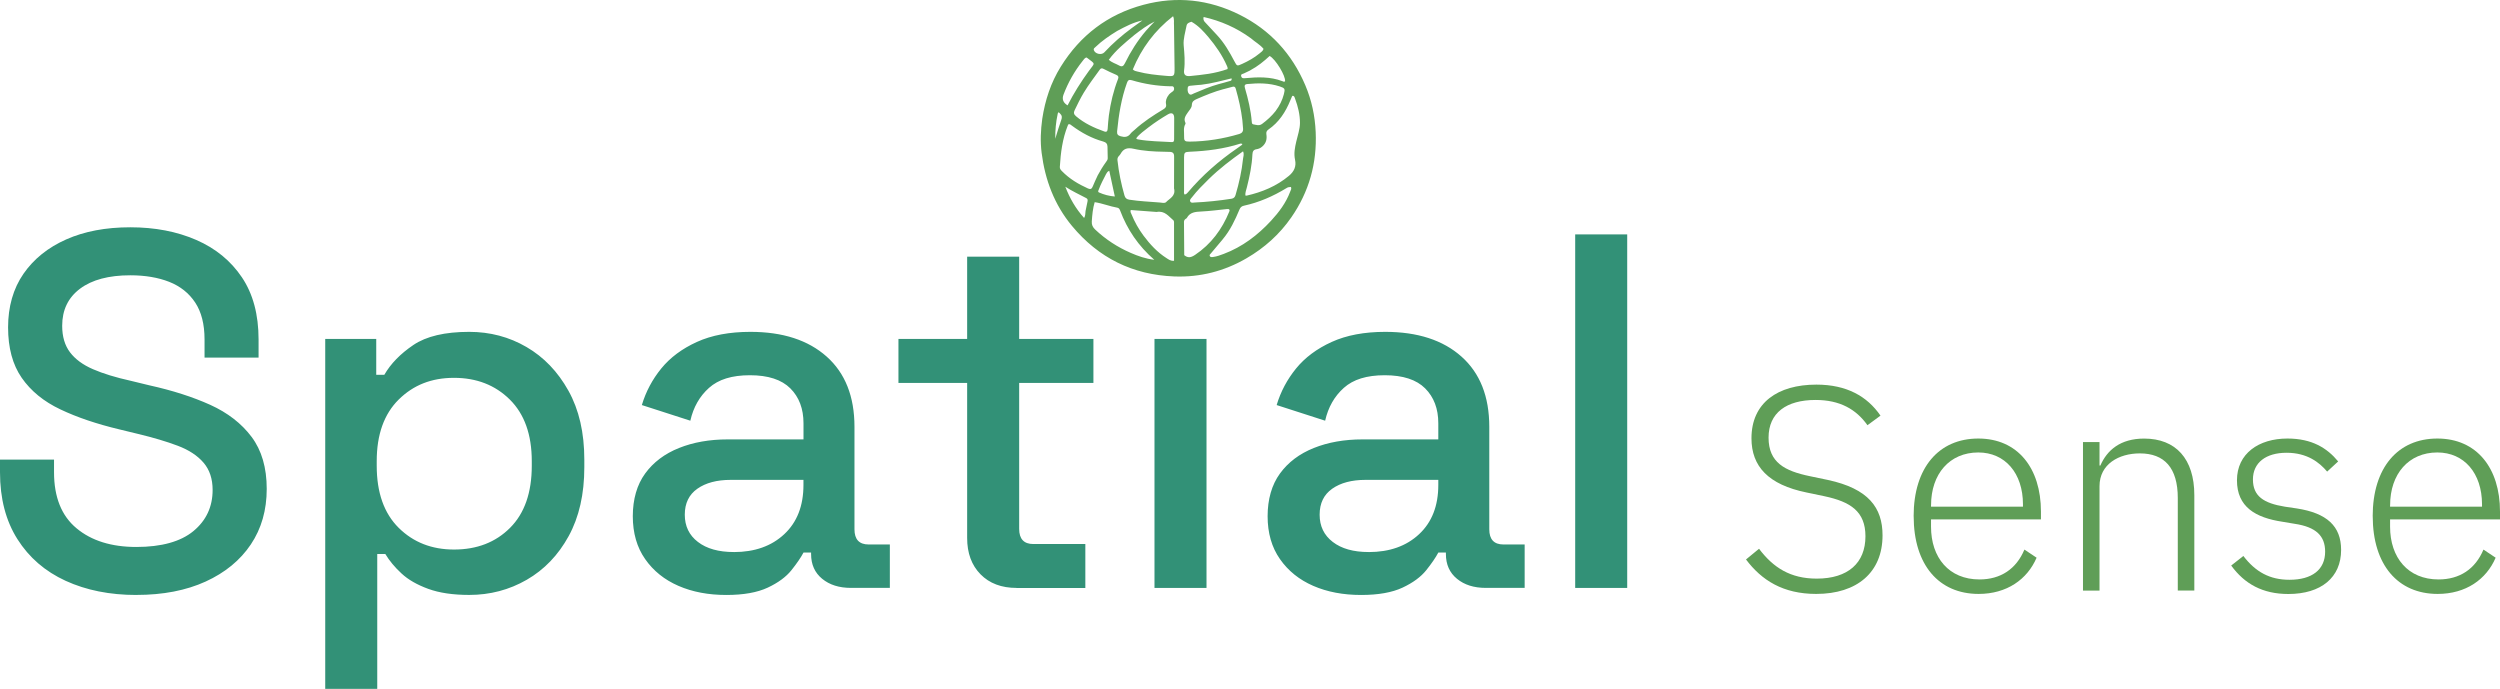
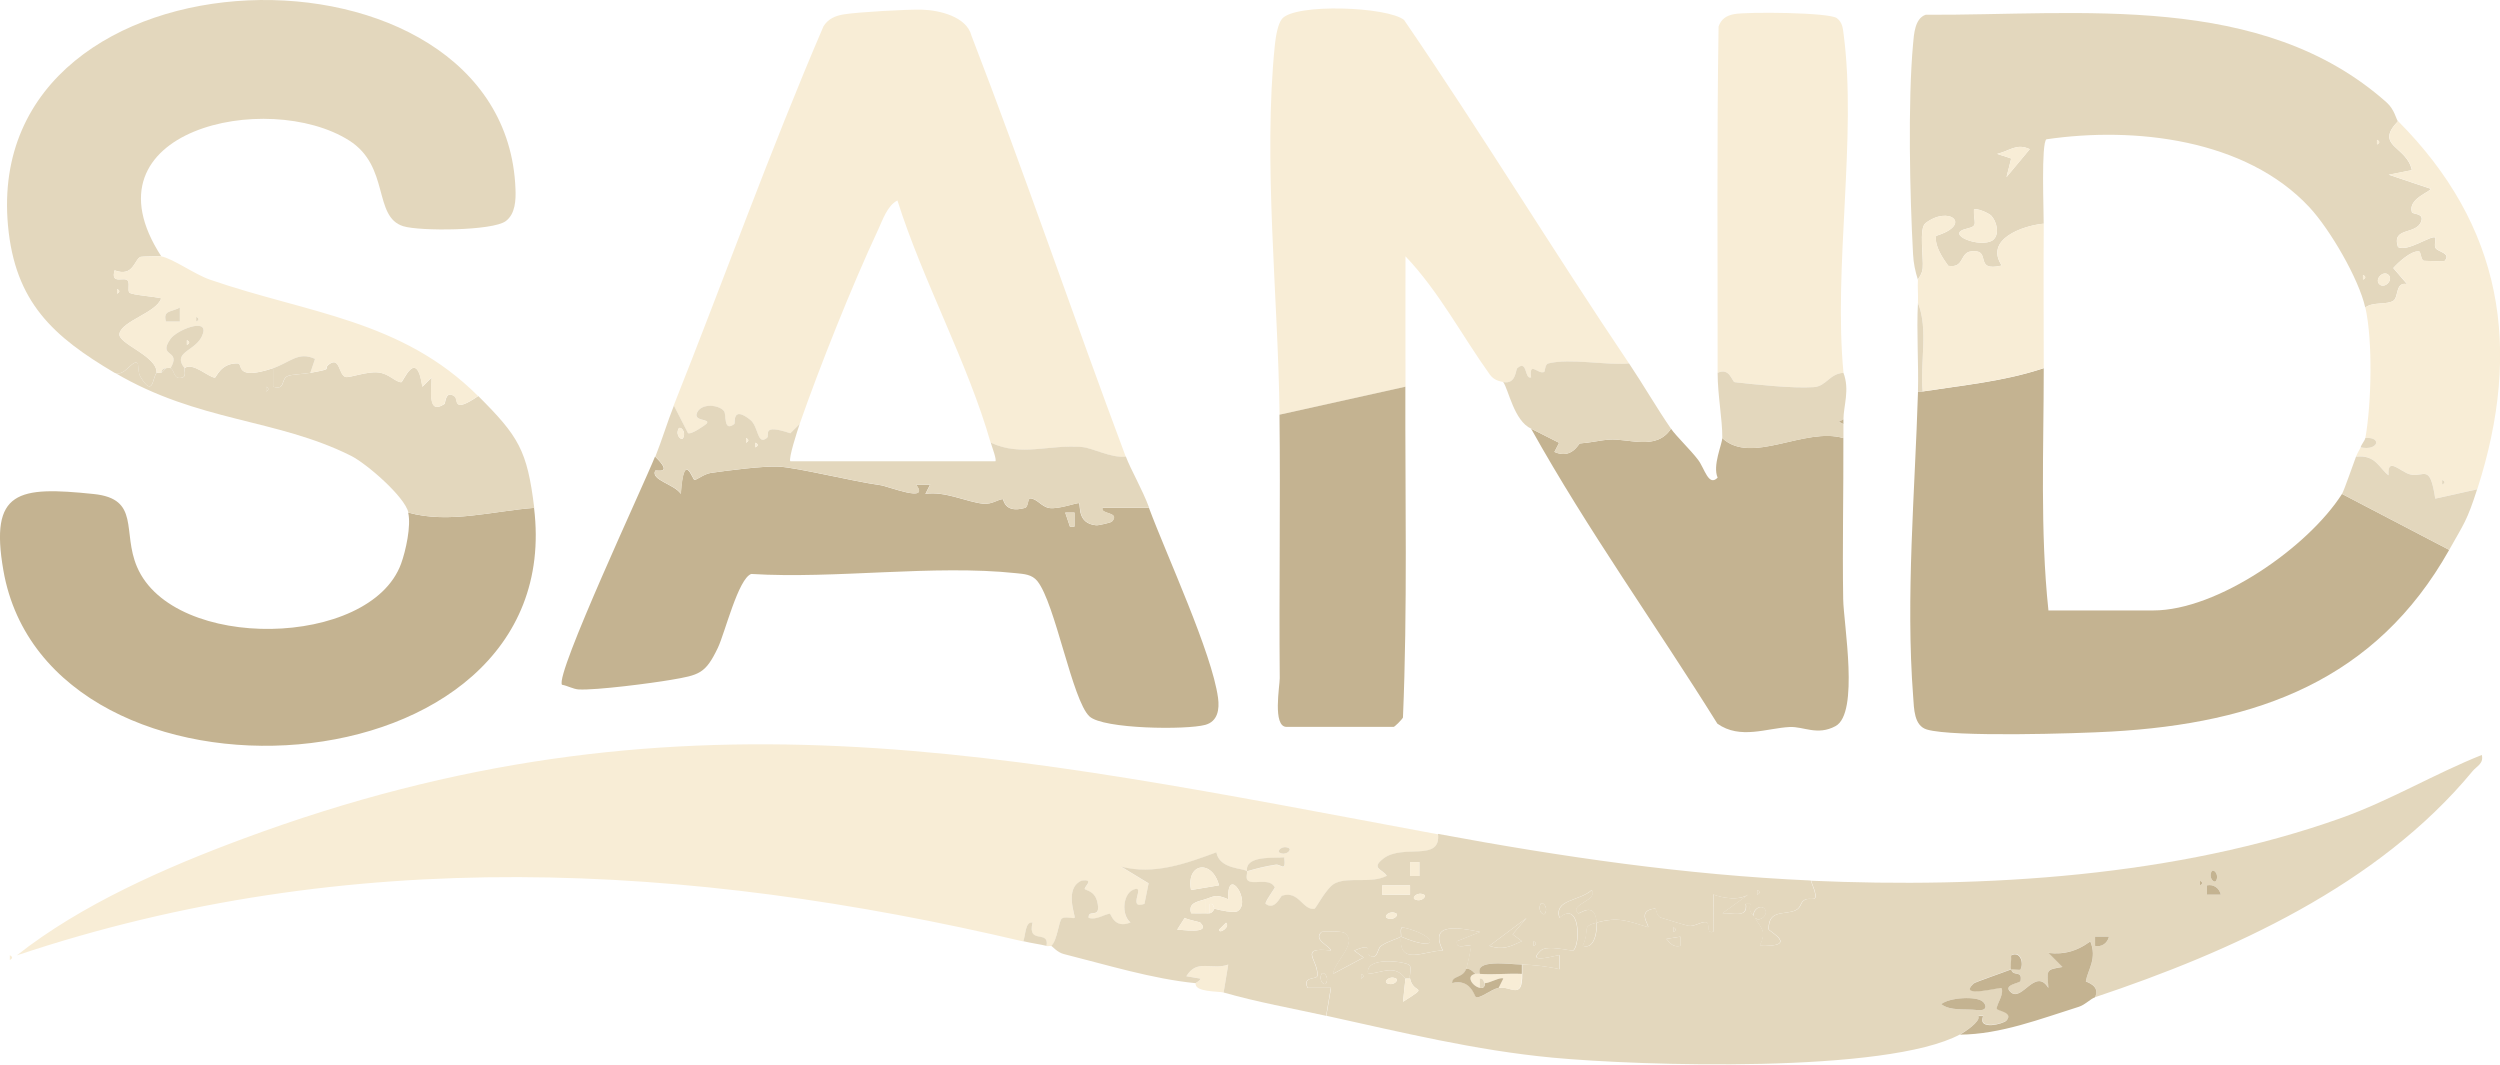
- <svg xmlns="http://www.w3.org/2000/svg" viewBox="0 0 671.38 185.01">
-   <path d="M36.62 159.78c-7.14 0-13.47-1.27-18.99-3.8s-9.83-6.26-12.95-11.19S0 133.87 0 126.82v-3.39h14.51v3.39c0 6.69 2.01 11.71 6.04 15.05 4.02 3.35 9.38 5.02 16.07 5.02s11.89-1.42 15.33-4.27 5.15-6.53 5.15-11.05c0-2.98-.81-5.42-2.44-7.32s-3.93-3.41-6.92-4.54c-2.98-1.13-6.56-2.19-10.71-3.19l-5.02-1.22c-6.06-1.45-11.33-3.23-15.8-5.36-4.48-2.12-7.93-4.95-10.38-8.48S2.17 93.41 2.17 87.9s1.38-10.4 4.14-14.38 6.58-7.05 11.46-9.22 10.62-3.26 17.22-3.26 12.5 1.13 17.7 3.39 9.29 5.61 12.27 10.04 4.48 9.99 4.48 16.68v4.88H54.93v-4.88c0-4.07-.84-7.37-2.51-9.9s-4-4.38-6.98-5.56c-2.98-1.17-6.47-1.76-10.44-1.76-5.79 0-10.29 1.2-13.49 3.59-3.21 2.4-4.81 5.72-4.81 9.97 0 2.9.7 5.27 2.1 7.12s3.46 3.37 6.17 4.54c2.71 1.18 6.1 2.22 10.17 3.12l5.02 1.22c6.15 1.36 11.57 3.1 16.28 5.22 4.7 2.13 8.41 5 11.12 8.61 2.71 3.62 4.07 8.27 4.07 13.97s-1.42 10.67-4.27 14.92-6.9 7.57-12.14 9.97c-5.24 2.39-11.44 3.59-18.58 3.59zm50.72 25.23V91.02h13.7v9.63h2.17c1.72-2.98 4.32-5.65 7.8-8s8.48-3.53 14.99-3.53c5.6 0 10.74 1.36 15.39 4.07 4.66 2.71 8.41 6.62 11.26 11.73s4.27 11.28 4.27 18.51v2.03c0 7.24-1.4 13.41-4.2 18.51-2.8 5.11-6.56 9.02-11.26 11.73s-9.86 4.07-15.46 4.07c-4.34 0-8-.54-10.99-1.63s-5.38-2.46-7.19-4.14c-1.81-1.67-3.25-3.41-4.34-5.22h-2.17v36.21H87.34zm34.59-37.43c6.15 0 11.17-1.94 15.05-5.83 3.89-3.89 5.83-9.45 5.83-16.68v-1.22c0-7.14-1.97-12.66-5.9-16.55s-8.93-5.83-14.99-5.83-10.92 1.95-14.85 5.83c-3.93 3.89-5.9 9.4-5.9 16.55v1.22c0 7.23 1.97 12.79 5.9 16.68s8.88 5.83 14.85 5.83zm73.1 12.2c-4.79 0-9.07-.81-12.82-2.44s-6.74-4.02-8.95-7.19c-2.22-3.16-3.32-7.01-3.32-11.53s1.11-8.43 3.32-11.46 5.24-5.31 9.09-6.85c3.84-1.54 8.21-2.31 13.09-2.31h20.34v-4.34c0-3.89-1.18-7.01-3.53-9.36s-5.97-3.53-10.85-3.53-8.46 1.13-10.99 3.39-4.2 5.2-5.02 8.82l-13.02-4.2c1.08-3.62 2.83-6.89 5.22-9.83 2.4-2.94 5.58-5.31 9.56-7.12s8.77-2.71 14.38-2.71c8.68 0 15.51 2.22 20.48 6.65s7.46 10.71 7.46 18.85v27.53c0 2.71 1.27 4.07 3.8 4.07h5.7v11.66h-10.44c-3.17 0-5.74-.81-7.73-2.44s-2.98-3.84-2.98-6.65v-.41h-2.03c-.72 1.36-1.81 2.94-3.25 4.75-1.45 1.81-3.57 3.37-6.37 4.68s-6.51 1.97-11.12 1.97zm2.03-11.52c5.61 0 10.13-1.6 13.56-4.81 3.44-3.21 5.15-7.62 5.15-13.22v-1.36h-19.53c-3.71 0-6.69.79-8.95 2.37s-3.39 3.91-3.39 6.98 1.17 5.52 3.53 7.32c2.35 1.81 5.56 2.71 9.63 2.71zm75.96 9.63c-4.07 0-7.3-1.22-9.7-3.66s-3.59-5.7-3.59-9.76v-41.64h-18.45v-11.8h18.45V68.92h13.97v22.11h19.94v11.8H273.7v39.2c0 2.71 1.27 4.07 3.8 4.07h13.97v11.8h-18.45zm37.02 0V91.03h13.97v66.86h-13.97zm55.47 1.89c-4.79 0-9.07-.81-12.82-2.44s-6.74-4.02-8.95-7.19c-2.22-3.16-3.32-7.01-3.32-11.53s1.11-8.43 3.32-11.46 5.24-5.31 9.09-6.85c3.84-1.54 8.21-2.31 13.09-2.31h20.34v-4.34c0-3.89-1.18-7.01-3.53-9.36s-5.97-3.53-10.85-3.53-8.46 1.13-10.99 3.39-4.2 5.2-5.02 8.82l-13.02-4.2c1.08-3.62 2.83-6.89 5.22-9.83 2.4-2.94 5.58-5.31 9.56-7.12s8.77-2.71 14.38-2.71c8.68 0 15.51 2.22 20.48 6.65s7.46 10.71 7.46 18.85v27.53c0 2.71 1.27 4.07 3.8 4.07h5.7v11.66h-10.44c-3.17 0-5.74-.81-7.73-2.44s-2.98-3.84-2.98-6.65v-.41h-2.03c-.72 1.36-1.81 2.94-3.25 4.75-1.45 1.81-3.57 3.37-6.37 4.68s-6.51 1.97-11.12 1.97zm2.04-11.52c5.61 0 10.13-1.6 13.56-4.81 3.44-3.21 5.15-7.62 5.15-13.22v-1.36h-19.53c-3.71 0-6.69.79-8.95 2.37s-3.39 3.91-3.39 6.98 1.17 5.52 3.53 7.32c2.35 1.81 5.56 2.71 9.63 2.71zm55.47 9.63V62.95h13.97v94.94h-13.97z" fill="#329177" />
-   <g fill="#5f9e57">
-     <path d="M468.89,150.25l3.5-2.88c3.82,5.06,8.41,8.02,15.5,8.02,8.41,0,13.08-4.21,13.08-11.37,0-6.7-4.05-9.27-10.98-10.75l-4.83-1.01c-10.28-2.1-14.8-7.01-14.8-14.56,0-9.5,7.01-14.41,17.44-14.41,8.1,0,13.63,3.12,17.21,8.33l-3.5,2.57c-3.04-4.28-7.4-6.78-13.94-6.78-7.79,0-12.62,3.43-12.62,10.12s4.36,8.96,11.14,10.36l4.83,1.01c10.82,2.34,14.64,7.4,14.64,14.87,0,9.89-6.78,15.73-17.83,15.73-8.88,0-14.64-3.66-18.85-9.27Z" />
-     <use href="#B" />
-     <path d="M559.39 158.58v-39.87h4.44v6.31h.23c1.79-4.13 5.37-7.24 11.76-7.24 8.49 0 13.47 5.45 13.47 15.19v25.62h-4.44v-24.84c0-8.1-3.58-11.99-10.2-11.99-5.61 0-10.82 2.88-10.82 8.8v28.04h-4.44zm39.8-6.7l3.27-2.57c3.27 4.28 7.09 6.39 12.38 6.39 6.07 0 9.58-2.73 9.58-7.55 0-4.21-2.41-6.62-8.18-7.48l-3.27-.55c-7.24-1.09-12.23-3.97-12.23-11.14s5.84-11.21 13.55-11.21c6.62 0 10.67 2.57 13.63 6.15l-2.96 2.73c-2.1-2.49-5.37-5.06-10.9-5.06s-9.03 2.65-9.03 7.16 2.88 6.39 8.57 7.32l3.19.47c8.1 1.25 11.92 4.75 11.92 11.14 0 7.4-5.37 11.84-14.17 11.84-6.93 0-11.76-2.73-15.34-7.63z" />
-     <use href="#B" x="123.28" />
-     <path d="M279.9 31.9c.77-5.04 2.31-9.71 4.97-13.99 5.24-8.43 12.59-14.05 22.2-16.62C316-1.1 324.65-.15 332.88 3.95c8.2 4.09 14.07 10.48 17.66 18.94 1.71 4.02 2.6 8.22 2.79 12.58.37 8.35-1.77 16.01-6.53 22.88-3.17 4.58-7.23 8.22-12.06 11.02-6 3.48-12.48 5.13-19.38 4.87-11.15-.42-20.34-4.97-27.48-13.57-4.73-5.7-7.23-12.35-8.15-19.63-.38-3.02-.26-6.04.17-9.13m59 7.51c-.41.36-.92.57-1.44.65-.83.12-1.08.6-1.12 1.37-.14 3-.75 5.93-1.48 8.83-.18.72-.47 1.44-.42 2.22.15.03.25.07.34.05 4.17-.95 8.03-2.54 11.36-5.32 1.41-1.17 2.03-2.56 1.65-4.3-.37-1.7-.05-3.29.33-4.92.38-1.65.98-3.31.99-4.97.01-2.22-.53-4.42-1.31-6.52-.12-.32-.16-.74-.63-.79-.06.04-.15.06-.17.11-.17.36-.32.73-.47 1.1-1.28 3.14-3.05 5.9-5.9 7.86-.46.32-.63.7-.54 1.28.19 1.25-.03 2.39-1.18 3.35m-23.62 11.14l.02-8.48c.02-.91-.34-1.28-1.19-1.29l-1.5-.04c-2.76-.04-5.52-.19-8.21-.8-1.61-.36-2.7-.06-3.48 1.38-.12.23-.32.42-.5.62-.28.32-.38.67-.33 1.1.34 3.21 1 6.35 1.88 9.45.2.7.58 1.01 1.31 1.13 2.7.42 5.42.53 8.13.75.59.05 1.37.28 1.74-.11.95-1 2.67-1.6 2.12-3.72m13.32-26.62c-2.48.66-4.85 1.64-7.2 2.66-.73.32-1.3.64-1.33 1.62-.02.76-.65 1.35-1.08 1.99-.54.8-1.19 1.63-.67 2.72.05.11.09.28.03.37-.62 1.02-.32 2.15-.36 3.22-.05 1.32.16 1.53 1.47 1.52 4.55-.04 9-.76 13.36-2.05.7-.21 1.06-.66 1.01-1.4l-.19-2.28c-.34-2.88-.98-5.69-1.78-8.48-.13-.47-.38-.66-.88-.51-.73.21-1.48.38-2.37.63m-33.87 23.25c.69-1.29 1.45-2.54 2.31-3.72.22-.3.44-.59.43-.98l-.06-3.09c-.01-.76-.38-1.18-1.14-1.39-3.08-.85-5.84-2.36-8.4-4.25-.26-.19-.49-.46-.91-.42-.07.12-.18.25-.23.4-1.42 3.56-1.9 7.3-2.12 11.09-.03.49.25.8.56 1.12 2 2.06 4.41 3.5 7.01 4.67.69.31 1.02.09 1.28-.57.36-.93.81-1.82 1.28-2.86m33.55 17.16l-3.08 3.66c-.18.22-.5.42-.33.76.19.37.57.28.9.24.99-.13 1.93-.48 2.86-.83 4.99-1.88 9.12-5.03 12.7-8.9 2.12-2.3 4-4.8 5.12-7.78.15-.4.47-.82.19-1.3-.7.06-.76.07-1.23.35-3.54 2.16-7.3 3.8-11.37 4.69-.6.13-.95.43-1.2 1.03-1.19 2.82-2.47 5.6-4.56 8.07m-14.4-38.93c.27-.24.52-.53.83-.71.42-.25.66-.55.56-1.05-.13-.63-.64-.47-1.04-.48a38.51 38.51 0 0 1-10.29-1.62c-.78-.23-1.06 0-1.31.69-1.52 4.22-2.22 8.6-2.65 13.04-.08.77.23 1.12.97 1.32 1.06.3 1.93.25 2.64-.71.29-.39.72-.68 1.09-1.02 2.34-2.15 4.99-3.87 7.7-5.5.56-.34.89-.66.74-1.42-.17-.87.11-1.71.78-2.54m-22.87-.52c-.91 1.51-1.68 3.1-2.44 4.68-.34.69-.23 1.14.34 1.63 2.24 1.92 4.85 3.12 7.59 4.1.71.26.88-.12.93-.72.09-1.19.16-2.38.32-3.57.45-3.37 1.24-6.65 2.47-9.82.2-.53.08-.85-.48-1.09a48.62 48.62 0 0 1-3.43-1.61c-.46-.24-.73-.17-1.01.22-1.43 2-2.94 3.95-4.29 6.18m28.93-19.05c-.59.17-1.2.38-1.33 1.05-.32 1.75-.92 3.55-.77 5.27.2 2.26.4 4.47.11 6.73-.15 1.2.41 1.65 1.61 1.53 1.65-.17 3.31-.33 4.94-.59 1.76-.28 3.49-.7 5.12-1.28.08-.4-.07-.63-.17-.87-1.24-2.83-2.98-5.34-4.95-7.69-1.3-1.54-2.66-3.06-4.57-4.15m-4.69.99c-.08-.76.15-1.56-.25-2.48-4.96 3.87-8.49 8.64-10.81 14.29.41.44.86.47 1.27.58 2.48.67 5.02.92 7.57 1.14 2.34.2 2.39.2 2.37-2.18l-.15-11.36m-21.3 47.47c-.51 1.69-.66 3.44-.78 5.19-.06.92.27 1.56.93 2.18 2.81 2.65 6.01 4.73 9.54 6.26 1.95.85 3.96 1.56 6.32 1.85-4.3-3.74-7.26-8.14-9.18-13.24-.14-.36-.33-.68-.73-.75-2.04-.35-3.95-1.16-6.1-1.49m24.06 14.25c.93.72 1.67.73 2.9-.09 4.3-2.89 7.24-6.86 9.18-11.62.08-.19.14-.38 0-.57-.17-.15-.37-.13-.57-.12-2.31.23-4.62.55-6.94.66-1.57.08-3.03.16-3.89 1.74-.06.11-.2.17-.31.24a.94.94 0 0 0-.45.84l.07 8.93m-7.43-11.63l-6.94-.52c-.17.5.06.78.18 1.08.84 2.08 1.93 4.02 3.26 5.81 1.74 2.33 3.69 4.45 6.17 6.03.57.36 1.12.81 2.02.71V59.74c0-.19-.04-.45-.16-.56-1.28-1.06-2.3-2.66-4.53-2.26m14.02-8.83c-1.58 1.56-3.17 3.13-4.52 4.9-.26.34-.68.65-.45 1.13.21.45.71.29 1.08.27 3.35-.15 6.68-.5 10-1.02.6-.1.92-.43 1.08-1 .94-3.19 1.67-6.42 2.01-9.73.06-.6.36-1.21 0-2-3.24 2.29-6.31 4.63-9.2 7.45m11.25-37.85c-3.8-2.78-8.03-4.63-12.63-5.68a1.35 1.35 0 0 0 .38 1.41l3.19 3.43c1.95 2.09 3.36 4.53 4.68 7.04.71 1.34.71 1.35 2.11.71 1.67-.76 3.26-1.65 4.68-2.83.4-.33.87-.62 1.05-1.19-.94-1.16-2.26-1.84-3.46-2.9m6.75 19.51c1.01-1.35 1.75-2.82 2.17-4.46.37-1.45.27-1.61-1.14-2.08-2.85-.93-5.76-.92-8.69-.63-.73.07-.81.44-.62 1.11.86 2.94 1.57 5.91 1.82 8.97.03.31.05.68.39.74.79.12 1.56.5 2.38-.11 1.34-1 2.58-2.1 3.7-3.53m-9.5 8.81c-4.43 1.42-9 2-13.63 2.19-1.33.05-1.52.22-1.52 1.51v8.98c0 .35-.12.74.2 1.03.52-.24.52-.24.84-.62 3.85-4.54 8.28-8.43 13.19-11.8.41-.28.83-.56 1.22-.87.33-.26.28-.44-.29-.41m-24.66-4.41c-1.16.95-2.45 1.77-3.35 2.98.18.28.39.27.58.31 2.95.53 5.94.52 8.92.71.66.04.67-.37.68-.83l.02-5.67c-.01-1.2-.65-1.55-1.68-.95-1.74 1.03-3.44 2.13-5.16 3.45m27.27-15.26c-.57.27-1.15.53-1.71.82-.32.16-.87.14-.73.74.15.61.6.58 1.1.53 3.36-.31 6.71-.43 9.94.8.23.09.48.27.74.05.23-1.39-2.54-5.98-4.14-6.81-1.54 1.43-3.18 2.78-5.21 3.86m-43.26.07c1.58-2.19 1.81-1.61-.61-3.47-.05-.04-.13-.03-.2-.05-.44.2-.68.61-.97.97-2.17 2.73-3.86 5.73-5.1 8.99-.45 1.2-.13 2.17 1.09 2.9 1.64-3.24 3.57-6.3 5.79-9.35m12.07-9.49c-2.43 2.02-4.9 4.01-6.79 6.6.87.79 1.87 1.02 2.73 1.51.8.46 1.2.22 1.6-.59 1.54-3.14 3.4-6.09 5.68-8.75.73-.85 1.53-1.64 2.3-2.46-1.97.99-3.71 2.27-5.52 3.68m-4.54-1.14c-2.07 1.27-4.08 2.63-5.84 4.33-.22.21-.58.39-.43.82.36 1.04 2.06 1.41 2.81.61 2.25-2.42 4.73-4.58 7.39-6.54l2.83-2.03c-2.41.49-4.52 1.61-6.76 2.81m-8.48 48.3l.5-2.43c.07-.36.13-.74-.29-.96-1.89-1-3.84-1.89-5.66-3.08 1.19 3.09 2.79 5.89 5.05 8.4.38-.63.3-1.21.39-1.92m5.46-9.78c-.67 1.3-1.36 2.58-1.87 3.96-.11.29-.4.69.01.88a12.7 12.7 0 0 0 4.26 1.09l-1.49-6.9c-.54.18-.64.56-.92.97m25.63-24.08c-.89.08-1.79.13-2.67.24-.37.04-.89 0-.96.52-.08.58-.1 1.22.35 1.69.43.45.88.05 1.28-.12 2.2-.93 4.39-1.88 6.7-2.51.93-.25 1.86-.48 2.78-.77.28-.09.79-.06.65-.76-2.66.61-5.26 1.38-8.13 1.71m-38 7.67c-.46-.56-.51-.04-.58.24-.47 2.15-.66 4.33-.64 6.6.55-1.75 1.02-3.43 1.62-5.08.25-.69.22-1.2-.4-1.77z" />
+ <svg xmlns="http://www.w3.org/2000/svg" id="Layer_2" data-name="Layer 2" viewBox="0 0 394.63 168.02">
+   <defs>
+     <style>.cls-1{fill:#c4b391}.cls-2{fill:#e3d7bd}.cls-3{fill:#f8edd6}</style>
+   </defs>
+   <g id="Layer_1-2" data-name="Layer 1">
+     <path d="M226.99 131.66c.49 4.52-5.51 1.51-8.61 3.89-2.07 1.59-.13 1.64.52 2.73-2.47 1.27-5.83.14-8.07 1.13-1.5.66-3.07 4.06-3.38 4.09-1.85.18-2.42-2.94-5.09-2.08-.24.08-1.16 2.42-2.57 1.28-.21-.17 1.17-2.07 1.45-2.57-.8-1.67-3.62-.3-4.33-1.19-.3-.38.05-1.26-.07-1.38 1.52-.45 2.93-.8 4.51-1.04.9-.14 1.65 1.31 1.37-1.16-1.48.18-6.22-.38-5.88 2.2-.52-.54-4.33-.28-4.83-2.99-4.87 1.81-9.9 3.61-15.03 2.26l4.33 2.63-.66 3.25c-2.9 1.03.42-3.25-1.82-2.21-1.55.72-1.86 3.89-.38 5.15-2.58 1.05-3.06-1.39-3.26-1.38-.82.04-2.14 1.07-3.35.64-.08-1.41 1.63.03 1.49-1.78-.19-2.52-1.94-2.5-2.09-2.76-.18-.32 1.64-1.64-.51-1.33-2.84 1.23-.87 5.66-1.11 5.88-.17.15-1.55-.29-2.03.13s-.7 3.44-1.65 4.29c-.23-.06-.5.06-.74 0 .47-2.63-3.07-.12-2.21-3.67-1.15-.21-1.07 1.82-1.46 2.94-53.02-12.48-106.55-15.33-158.88 2.2 10.15-8.02 23.48-13.87 35.66-18.39 68.23-25.36 120.4-13.42 188.68-.72Zm-23.54 2.22c-1.03-.53-1.96.47-1.46.72 1.03.53 1.96-.47 1.46-.72Z" class="cls-3" />
+     <path d="M285.84 139.02c27.36 1.21 57.78-.61 83.84-9.94 7.62-2.73 14.59-6.92 22.08-9.91.32 1.38-.78 1.74-1.47 2.57-14.92 18.06-38.16 28.5-59.58 35.67.92-1.93-1.48-2.4-1.45-2.54.35-1.9 1.81-3.56.71-6.29-2.03 1.52-4.06 2.12-6.6 1.83l2.2 2.21c-2.73.45-2.41.45-2.22 3.31-2.02-3.28-4.14 2.14-5.87.73-1.53-1.25 1.42-1.45 1.48-1.84.29-1.81-1.19-.55-1.48-1.84.32-.13 1.35.17 1.47 0 .55-.75.11-3.02-1.47-2.2.08.7-.15 1.58 0 2.2-1.07.43-5.65 2-5.89 2.21-2.66 2.43 4.23.55 4.41.73.34 1.15-.8 2.44-.77 3.26.01.34 2.74.55 1.51 1.88-.48.52-4.6 1.62-3.68-.72h-.71c.33.86-2.18 2.52-2.95 2.94-11.52 6.2-50.47 4.98-64.35 3.67-12.18-1.15-23.84-4.01-35.68-6.61l.74-4.41h-3.68c-.88-1.88 1.47-1.25 1.53-1.91.23-2.47-3.14-4.58 2.14-3.98-.14-.76-2.87-1.65-1.47-2.93.13-.12 3.13-.14 3.56.12 2.4 1.47-1.7 4.76-1.72 6.48l4.79-2.56-1.46-1.09c3.16-1.39 1.81.36 2.24.67 1.48 1.04 1.34-.96 1.97-1.41.99-.71 2.78-1.18 3.15-1.48.12-.09-.26-1.58.33-1.45 5.46 1.23 6.06 4.16-.33 1.45-.36 4.74 3.67 2.22 6.62 2.2-2.33-4.55 2.64-3.59 5.88-2.93l-3.67 1.47c-.23 1.44 1.77.4 2.21.73.15.11-.68 3.5-.74 3.67-.55 1.45-2.2.95-2.2 2.2 2.89-.74 3.52 2.04 3.72 2.17.64.39 2.37-1.18 3.63-1.42 1.86-.36 3.75 2.04 3.68-2.21v-1.47c1.68.04 4.22.32 5.88.74v-2.21c-.12-.14-5.46 1.62-2.94-.73 1.04-.97 4.9.14 5.11-.01 1.21-.85 1.09-8.09-2.16-5.15-.86-2.96 3.11-2.59 5.13-4.41.92 1.76-3.65 2.25-2.19 3.68.22.22 2.64-2.07 2.94 1.47-2.56.69-.94.92-2.21 3.67 1.96.68 2.3-2.56 2.21-3.67 3.45-.93 4.82-.28 8.09.73.3-.28-1.91-2.61 1.12-2.95.21-.02.23 1.19.89 1.43.54.19 3.98 1.23 4.37 1.3.95.17 1.96-.66 2.74-.58.85.09-.07 1.87 1.17 1.53l.02-5.89c1.62.59 3.94.97 5.51.03l-4.05 2.92c1.77-.05 4.02.8 3.68-1.46h.72c-.38 1.27.39 1.58.74 2.2-.78-.78.65-2.29 1.47-1.47s-.69 2.25-1.47 1.47c1.01 1.78 1.85 2.02.74 4.41 6.37.18 1.42-2.3 1.41-2.61-.07-3.23 2.6-2.18 4.3-3.03.76-.38.74-1.13 1.17-1.47 1.23-.98 2.9 1.14 1.2-3.17Zm63.98 0c.53-1.03-.47-1.96-.72-1.46-.53 1.03.47 1.96.72 1.46Zm-2.56 0v.74c.48-.25.48-.49 0-.74Zm3.3 2.2c-.25-1.06-1.19-1.69-2.2-1.46v1.46h2.2Zm-86.42 5.16v.74c.48-.25.48-.49 0-.74Zm1.1 1.47-2.2.36c.67.78 1.12 1.34 2.2 1.1v-1.46Zm67.67 0h-2.2v1.46c1.01.23 1.96-.4 2.2-1.46Zm-110.33 6.62c-.11-.57.28-1.74-.08-2.11-.59-.6-7.16-1.48-6.53 1.37 2.28-.2 4.23-1.55 5.88.74l-.38 3.66c4.36-2.78 1.63-1.05 1.11-3.66Zm-13.25.73c.53-1.03-.47-1.96-.72-1.46-.53 1.03.47 1.96.72 1.46Zm5.53-1.47v.74c.48-.25.48-.49 0-.74Zm5.51.74c-1.03-.53-1.96.47-1.46.72 1.03.53 1.96-.47 1.46-.72Zm92.68 3.69c-.95-.98-5.4-.7-6.61.35 1.44 1.11 3.77.71 5.67.93 1.47.17 1.59-.62.95-1.28Z" class="cls-2" />
+     <path d="M177.71 72.09c-2.4.26-5.18-1.37-6.95-1.51-5.26-.44-9.55 1.56-14.38-.69-3.64-12.72-10.7-25.53-14.72-38.25-1.61.83-2.33 3.09-3.06 4.65-4.11 8.79-9.17 21.47-12.38 30.65l-1.48 1.46c-4.69-1.58-3.18.33-3.68.73-1.56 1.26-1.3-1.78-2.64-2.85-2.91-2.34-2.36.53-2.51.65-1.75 1.35-1.24-1.46-1.61-1.99-.72-1.03-3.54-1.33-4.26.17s2.3.93 1.45 1.81c-.11.12-2.43 1.77-2.9 1.45L106.35 64c7.93-19.92 15.17-40.14 23.64-59.85.76-1.21 1.91-1.68 3.26-1.89 2.31-.36 9.92-.8 12.34-.73 2.68.08 6.99 1.09 7.75 4.08 8.49 21.99 16.14 44.53 24.36 66.48Z" class="cls-3" />
+     <path d="M322.61 58.11c0 12.7-.59 25.69.74 38.25h16.55c10.16 0 24.46-10.02 29.79-18.39l16.92 8.83c-11.58 20.58-30.28 27.38-53.33 28.68-5.44.31-24.94.91-29.11-.32-2.06-.61-2.03-3.3-2.17-5.16-1.21-15.76.29-32.48.76-48.2h.74c6.45-1 12.92-1.6 19.12-3.68Z" class="cls-1" />
+     <path d="M25.45 40.46c-.16-.03-3.06.03-3.22.08-1.02.3-1.11 3.29-4.14 2.13-.65 2.33 1.47.96 2.07 1.61.35.38-.04 1.57.26 1.9.36.39 4.05.63 5.03.91-.74 2.27-6.15 3.54-6.59 5.56-.35 1.6 6.04 3.54 5.85 6.2-.68.86-.51 3.94-2.53.66-.43-.69-.35-2.05-.42-2.13-.81-.83-2.05 2.18-3.67 1.47C8.42 53.14 2.37 47.73 1.26 35.59c-4.15-45.61 78.54-47.22 80.11-5.76.07 1.73-.01 3.93-1.53 5.07-2.06 1.55-13.59 1.62-16.18.81-4.8-1.49-2.08-9.43-8.54-13.53-12.82-8.12-42.64-1.7-29.67 18.27Zm-6.98 5.15v.74c.48-.25.48-.49 0-.74Z" class="cls-2" />
+     <path d="M201.98 65.47c-.21-18.54-2.64-39.93-.73-58.47.12-1.12.44-3.21 1.12-4.03 2.07-2.47 16.71-1.92 19.27.19 12.19 17.81 23.46 36.33 35.51 54.22-3.63.33-9.34-.87-12.75 0-.54.14-.48 1.26-.65 1.34-.94.46-2.41-1.83-2.06.86-1.08.38-.55-2.87-2.18-1.46-.3.26-.19 2.61-2.22 2.2-.07-.1-1.32-.08-2.1-1.17-4.44-6.19-8.03-13.12-13.33-18.69-.03 6.86.01 13.74 0 20.6L202 65.47Z" class="cls-3" />
+     <path d="M103.42 72.09c2.99 2.92.09 2.04 0 2.21-.74 1.49 3.03 2.12 4.04 3.66.48-7.09 1.86-2.15 2.17-2.19.42-.06 1.53-.96 2.59-1.12 2.63-.38 8.33-1.12 10.72-.99 3.03.17 11.67 2.33 16.05 2.93 1.24.17 7.89 2.89 5.6-.08h2.22l-.74 1.46c3.05-.51 6.7 1.35 9.21 1.55 1.3.1 2.22-.67 2.98-.73.21-.02.2 2.31 3.51 1.39.59-.16.42-1.51.85-1.5 1.07.03 1.77 1.3 2.98 1.51 1.49.25 4.56-.93 4.72-.75.29.31-.36 3.19 2.7 3.48.43.04 2.37-.46 2.46-.55 1.46-1.59-1.85-1.14-1.46-2.19h7.35c2.81 7.54 9.94 22.88 10.9 29.98.25 1.82-.05 3.72-2.01 4.26-2.98.82-16.11.67-18.28-1.33-2.72-2.51-5.4-17.85-8.23-21.36-.86-1.07-2.1-1.12-3.34-1.25-13.03-1.39-28.52.94-41.82.12-2.05.7-4.17 9.35-5.27 11.65-1.97 4.12-2.93 4.3-7.43 5.07-3.08.53-11.78 1.66-14.55 1.51-.85-.05-1.76-.59-2.63-.74-1.12-1.6 12.9-31.54 14.68-36Zm66.2 8.83h-1.47l.74 2.2h.72v-2.2Z" class="cls-1" />
+     <path d="M378.52 19.13c-3.8 3.99 1.41 3.89 2.19 7.73l-3.65.72 6.62 2.22c.01.49-3.6 1.54-2.97 3.68.12.4 1.96.12 1.48 1.46-.79 2.22-4.72.83-3.67 4.05 1.46.87 5.39-1.99 5.88-1.47.13.14-.2 1.11.04 1.61.3.64 2.57.8 1.43 2.07-.11.12-3.07 0-3.23-.03-.55-.07-.45-1.46-.83-1.49-1.25-.09-3.17 1.68-4.03 2.63l2.19 2.55c-1.89-.43-1.32 2-2.16 2.6-1 .71-3.27.14-4.45 1.09-1.01-4.54-5.58-12.36-8.81-15.83-10.06-10.81-27.65-12.77-41.52-10.73-.85.6-.41 11.34-.43 13.32-3.43.33-9.37 2.51-6.62 6.61-4.6 1.08-1.42-2.62-4.82-2.24-1.85.21-1.06 2.72-3.63 2.28-.89-1.23-2.21-3.2-1.91-4.73 5.86-1.81 1.99-4.86-1.69-1.99-1.05.81-.27 5.49-.43 7.12-.09.94-.76 1.68-.76 1.78-.42-1.31-.69-2.62-.76-4.01-.51-9.32-.83-24.06 0-33.17.14-1.54.27-4.05 1.99-4.63 24.42.12 53.02-3.7 72.74 13.82 1.29 1.14 1.54 2.72 1.8 2.97Zm-3.31 2.94v.74c.48-.25.48-.49 0-.74Zm-54.81 1.48c-2.06-.99-3.19.28-5.14.74l2.21.73-.74 2.93 3.67-4.4Zm-6.08 10.49c-.4-.42-2.43-1.28-2.73-.94-.09 2.05.81 2.56-1.08 2.98-3.76.85 2.08 3.16 4.05 1.84 1.17-.92.61-2.98-.24-3.88ZM373 43.4v.74c.48-.25.48-.49 0-.74Zm4.04 0c-.8-.8-2.27.66-1.46 1.46s2.27-.66 1.46-1.46Z" class="cls-2" />
+     <path d="M64.44 80.91c6.4 1.8 13.39-.25 19.86-.74 5.57 45.74-76.71 50.51-83.77 9.85-2.19-12.61 2.31-13.28 14.25-12.04 7.42.76 4.46 5.96 6.86 11.53 5.77 13.41 36.79 12.8 41.67-.52.75-2.06 1.61-6 1.12-8.07ZM241.7 67.67l4.41 2.23-.74 1.44c2.73 1.22 3.8-1.32 4.03-1.34 1.81-.14 3.36-.53 4.57-.61 3.16-.21 7.49 1.81 9.8-1.72.86 1.23 3.08 3.33 4.28 4.92 1.03 1.35 1.64 4.28 3.08 2.81-.83-1.93.72-5.28.73-6.25 4.58 4.31 13-1.8 19.12 0 .03 8.45-.16 16.95-.03 25.41.06 3.88 2.57 18.02-1.21 20.06-2.86 1.54-5.04.04-7.22.14-3.62.17-7.83 2.03-11.43-.53-9.69-15.55-20.5-30.58-29.39-46.54Z" class="cls-1" />
+     <path d="M290.99 58.85c-2.24.15-2.66 2.12-4.7 2.26-3.24.23-9.21-.42-12.45-.78-.46-.05-.76-2.37-2.71-1.48.02-18.21-.14-36.44.15-54.65.4-1.2 1.24-1.74 2.45-1.97 2.06-.39 15.06-.28 16.23.64.9.71.93 1.58 1.07 2.61 2.1 16.1-1.64 36.77-.03 53.36Z" class="cls-3" />
+     <path d="M221.84 61.05c-.05 17.38.35 34.92-.38 52.21-.16.35-1.33 1.48-1.46 1.48h-16.92c-2.24 0-1.06-6.52-1.07-7.69-.12-13.86.12-27.74-.04-41.59l19.86-4.41Z" class="cls-1" />
+     <path d="m391.02 77.23-6.61 1.47c-.86-5.65-1.75-3.34-3.88-3.8-1.58-.34-3.72-2.98-3.49.12-1.5-1.11-2.02-3.3-5.14-2.94.21-.55.7-1.34.74-1.47 2.75.62 3.44-1.68.74-1.47.96-5.43 1.19-15.26 0-20.6 1.18-.95 3.45-.38 4.45-1.09.84-.6.28-3.03 2.16-2.6l-2.19-2.55c.85-.95 2.78-2.71 4.03-2.63.37.03.28 1.42.83 1.49.16.02 3.12.15 3.23.03 1.13-1.27-1.13-1.43-1.43-2.07-.24-.5.09-1.47-.04-1.61-.48-.53-4.42 2.33-5.88 1.47-1.05-3.22 2.88-1.83 3.67-4.05.48-1.34-1.37-1.06-1.48-1.46-.63-2.14 2.98-3.19 2.97-3.68l-6.62-2.22 3.65-.72c-.78-3.84-5.99-3.74-2.19-7.73 16.42 16.48 19.7 35.72 12.5 58.11Zm-5.52-1.47v.74c.48-.25.48-.49 0-.74Z" class="cls-3" />
+     <path d="M18.1 58.85c1.62.71 2.86-2.3 3.67-1.47.08.08 0 1.44.42 2.13 2.02 3.28 1.85.2 2.53-.66.1-.12.55.11.74 0 .27-.17.49-.51.74-.74.2-.03.64-.05.74 0 .67.35.43 1.88 1.84 1.49.74-.21.22-1.37.37-1.49 1.27-1 3.77 1.45 4.77 1.5.23.01.9-2.33 3.63-2.25.86.02-.61 2.82 5.58.75v2.94c2.04.6 1.12-1.28 2.39-1.72.7-.25 2.35-.27 3.5-.48 4-.72 1.75-.5 3-1.39 1.65-1.18 1.46 1.79 2.55 2.05.63.15 3.35-.91 5.13-.72s2.63 1.49 3.64 1.55c.31.02 2.4-5.58 3.34.71l1.46-1.46c0 2.03-.69 6.02 2.04 4.17.13-.08.14-2.26 1.6-1.17.63.47-.47 2.77 3.72-.07 6.37 6.37 7.72 8.55 8.83 17.65-6.47.48-13.46 2.54-19.86.74-.59-2.53-6.61-7.73-9.06-8.96-11.76-5.89-24.12-5.34-37.28-13.11Zm23.9 2.2v.74c.48-.25.48-.49 0-.74Z" class="cls-2" />
+     <path d="M25.45 40.46c1.96.42 5.27 2.85 7.71 3.69 15.43 5.33 30.24 6.3 42.31 18.37-4.19 2.84-3.1.54-3.72.07-1.46-1.09-1.47 1.08-1.6 1.17-2.74 1.84-2.05-2.14-2.04-4.17l-1.46 1.46c-.93-6.29-3.02-.69-3.34-.71-1-.06-1.91-1.37-3.64-1.55s-4.51.87-5.13.72c-1.09-.26-.9-3.23-2.55-2.05-1.25.89.99.67-3 1.39l.74-2.2c-2.65-1.23-3.94.57-6.62 1.46-6.19 2.07-4.72-.73-5.58-.75-2.73-.08-3.41 2.27-3.63 2.25-1-.05-3.5-2.5-4.77-1.5-2.1-2.72 2.11-2.63 2.93-5.53.69-2.43-4.17-.48-5.15.92-2.11 3.03 1.8 1.56.01 4.61-.1-.05-.54-.03-.74 0-.47.07-.66.27-.74.74-.18.11-.64-.12-.74 0 .19-2.66-6.2-4.6-5.85-6.2.44-2.02 5.85-3.28 6.59-5.56-.98-.27-4.67-.51-5.03-.91-.3-.33.09-1.52-.26-1.9-.59-.65-2.72.72-2.07-1.61 3.03 1.16 3.12-1.83 4.14-2.13.15-.04 3.06-.11 3.22-.08Zm2.94 10.29v-2.2c-1.42.76-2.68.41-2.2 2.2h2.2Zm2.58-.73v.74c.48-.25.48-.49 0-.74ZM302.75 44.13c0-.1.67-.84.76-1.78.16-1.63-.62-6.31.43-7.12 3.69-2.86 7.55.18 1.69 1.99-.3 1.53 1.01 3.5 1.91 4.73 2.57.44 1.78-2.07 3.63-2.28 3.39-.38.22 3.33 4.82 2.24-2.75-4.1 3.19-6.28 6.62-6.61-.06 7.59 0 15.21 0 22.8-6.21 2.07-12.68 2.68-19.12 3.68-.43-4.47.94-9.78-.74-13.98.06-1.22-.08-2.46 0-3.68Z" class="cls-3" />
+     <path d="M257.15 57.37c2.22 3.31 4.45 7.17 6.62 10.3-2.31 3.53-6.64 1.51-9.8 1.72-1.21.08-2.76.47-4.57.61-.23.02-1.3 2.56-4.03 1.34l.74-1.44-4.41-2.23c-2.7-1.22-3.57-6.17-4.41-7.36 2.03.4 1.93-1.94 2.22-2.2 1.63-1.41 1.11 1.84 2.18 1.46-.35-2.69 1.12-.4 2.06-.86.16-.08.1-1.2.65-1.34 3.41-.87 9.12.33 12.75 0ZM271.13 58.85c1.95-.89 2.25 1.43 2.71 1.48 3.24.36 9.21 1.01 12.45.78 2.03-.14 2.46-2.11 4.7-2.26 1.03 2.69 0 5.27 0 7.36l-.72.37.72.37v2.21c-6.12-1.8-14.55 4.31-19.12 0 .02-3.02-.74-6.74-.74-10.3ZM371.9 72.09c3.12-.36 3.64 1.83 5.14 2.94-.24-3.1 1.91-.46 3.49-.12 2.14.46 3.02-1.85 3.88 3.8l6.61-1.47c-1.61 5-2.03 5.32-4.41 9.56l-16.92-8.83c.31-.48 1.82-4.87 2.21-5.88Z" class="cls-2" />
+     <path d="M188.74 155.2c.02-.11.7-.33.75-.72l-2.22-.38c1.7-2.82 4.01-.88 6.61-1.84l-.73 4.41c-.73-.21-4.65-.03-4.41-1.47Z" class="cls-3" />
+     <path d="M303.49 61.79h-.74c.13-4.19-.24-9.38 0-13.98 1.68 4.2.3 9.51.74 13.98ZM161.53 148.58c.39-1.12.31-3.15 1.46-2.94-.86 3.55 2.68 1.04 2.21 3.67-1.06-.26-2.34-.42-3.68-.74Z" class="cls-2" />
+     <path d="m290.99 66.94-.72-.37.72-.37v.74Z" class="cls-1" />
+     <path d="M1.55 150.79c.48.25.48.49 0 .74v-.74Z" class="cls-3" />
+     <path d="M285.84 139.02c1.7 4.31.02 2.2-1.2 3.17-.43.34-.41 1.1-1.17 1.47-1.7.85-4.37-.2-4.3 3.03 0 .31 4.96 2.79-1.41 2.61 1.11-2.39.27-2.63-.74-4.41.78.78 2.29-.65 1.47-1.47s-2.25.69-1.47 1.47c-.35-.62-1.13-.93-.74-2.2h-.72c.33 2.26-1.91 1.41-3.68 1.46l4.05-2.92c-1.58.95-3.89.56-5.51-.03l-.02 5.89c-1.25.33-.32-1.44-1.17-1.53-.78-.08-1.79.75-2.74.58-.39-.07-3.83-1.11-4.37-1.3-.67-.24-.68-1.46-.89-1.43-3.02.34-.81 2.67-1.12 2.95-3.27-1.01-4.64-1.66-8.09-.73.09 1.11-.25 4.35-2.21 3.67 1.27-2.75-.35-2.98 2.21-3.67-.3-3.54-2.72-1.26-2.94-1.47-1.46-1.43 3.12-1.91 2.19-3.68-2.03 1.83-6 1.45-5.13 4.41 3.25-2.95 3.37 4.3 2.16 5.15-.21.15-4.07-.96-5.11.01-2.53 2.35 2.82.59 2.94.73v2.21c-1.66-.41-4.2-.7-5.88-.74-2.23-.05-7.41-.88-6.62 1.47-.24-.02-.5.04-.74 0-.15-.03-.78-1-1.47-.74.07-.17.89-3.56.74-3.67-.44-.33-2.44.71-2.21-.73l3.67-1.47c-3.24-.66-8.2-1.62-5.88 2.93-2.95.02-6.98 2.53-6.62-2.2 6.39 2.72 5.79-.22.33-1.45-.59-.13-.21 1.35-.33 1.45-.36.29-2.16.76-3.15 1.48-.63.45-.49 2.45-1.97 1.41-.43-.31.92-2.06-2.24-.67l1.46 1.09-4.79 2.56c.02-1.73 4.12-5.01 1.72-6.48-.42-.26-3.42-.24-3.56-.12-1.4 1.28 1.33 2.17 1.47 2.93-5.28-.6-1.91 1.51-2.14 3.98-.06.66-2.41.03-1.53 1.91h3.68l-.74 4.42c-5.45-1.2-10.73-2.13-16.18-3.68l.73-4.41c-2.61.95-4.91-.98-6.61 1.84l2.22.38c-.06.39-.74.61-.75.72-6.9-.69-14-2.89-20.81-4.6-1.05-.26-1.83-1.25-1.99-1.29.95-.84 1.18-3.87 1.65-4.29s1.86.02 2.03-.13c.24-.21-1.73-4.64 1.11-5.88 2.15-.31.33 1.01.51 1.33.15.26 1.9.24 2.09 2.76.13 1.81-1.57.38-1.49 1.78 1.21.42 2.54-.6 3.35-.64.2 0 .68 2.43 3.26 1.38-1.49-1.26-1.18-4.43.38-5.15 2.25-1.04-1.08 3.24 1.82 2.21l.66-3.25-4.33-2.63c5.13 1.34 10.16-.45 15.03-2.26.49 2.71 4.3 2.46 4.83 2.99-.34-2.58 4.4-2.02 5.88-2.2.28 2.47-.47 1.02-1.37 1.16-1.58.24-2.99.59-4.51 1.04.12.12-.23 1 .07 1.38.7.89 3.52-.49 4.33 1.19-.29.5-1.66 2.4-1.45 2.57 1.42 1.14 2.34-1.21 2.57-1.28 2.67-.86 3.24 2.26 5.09 2.08.32-.03 1.88-3.42 3.38-4.09 2.24-.99 5.6.14 8.07-1.13-.65-1.08-2.59-1.14-.52-2.73 3.1-2.38 9.1.63 8.61-3.89 19.45 3.62 39.07 6.48 58.84 7.36Zm-61.79-2.94h-1.46v2.2h1.46v-2.2Zm-31.63 3.67c-1.1-4.18-5.24-3.52-4.41.74l4.41-.74Zm-.73 3.68c.7.23 3.12.74 3.68.39 2.27-1.44-1.74-7.46-1.48-1.86-2.07-.91-2.27-.42-3.67 0-1.32.39-2.69.6-2.2 2.2.73 0 1.47.03 2.2 0 .24 0 .5.03.74 0 .33-.05.62-.41.74-.74Zm30.89-3.67h-4.41v1.46h4.41v-1.46Zm54.8.73v.74c.48-.25.48-.49 0-.74Zm-52.6.74c-1.03-.53-1.96.47-1.46.72 1.03.53 1.96-.47 1.46-.72Zm19.12 2.94c.53-1.03-.47-1.96-.72-1.46-.53 1.03.47 1.96.72 1.46Zm-23.53.01c-1.03-.53-1.96.47-1.46.72 1.03.53 1.96-.47 1.46-.72Zm-30.89 1.47c-.13-.14-1.97-.44-2.47-.76l-1.19 1.86c.38-.06 5.5.81 3.66-1.1Zm51.49-.74-5.88 4.4c2.18.71 3.21.14 5.14-.74l-1.46-1.09 2.2-2.57Zm-47.44.74-1.1 1.1c-.01.77 1.84-.44 1.1-1.1Zm48.54 2.93v.74c.48-.25.48-.49 0-.74Z" class="cls-2" />
+     <path d="M203.45 133.88c.5.26-.43 1.25-1.46.72-.5-.26.43-1.25 1.46-.72Z" class="cls-2" />
+     <path d="M233.61 153.73c2.18.16 4.43-.11 6.62 0 .08 4.25-1.81 1.85-3.68 2.21l.73-1.46c-.42-.31-2.17.72-2.94.73-.07 0-.19-.89-.72-.74v1.47c-1.19-.22-2.31-1.89-.75-2.21.23.04.49-.02.74 0Z" class="cls-3" />
+     <path d="M221.84 154.47c-1.66-2.29-3.6-.94-5.88-.74-.63-2.85 5.94-1.97 6.53-1.37.36.37-.03 1.53.08 2.11h-.74Z" class="cls-2" />
+     <path d="M240.23 152.26v1.47c-2.19-.11-4.44.16-6.62 0-.79-2.35 4.39-1.52 6.62-1.47ZM313.05 158.16c.64.66.52 1.45-.95 1.28-1.9-.22-4.23.18-5.67-.93 1.21-1.05 5.67-1.34 6.61-.35Z" class="cls-1" />
+     <path d="M232.88 153.73c-1.57.31-.44 1.98.74 2.21.52.1.81-.21.74-.74.77 0 2.52-1.04 2.94-.73l-.73 1.46c-1.26.24-2.99 1.82-3.63 1.42-.2-.13-.83-2.91-3.72-2.17 0-1.24 1.65-.75 2.2-2.2.69-.26 1.32.71 1.47.74Z" class="cls-1" />
+     <path d="M222.58 154.47c.52 2.61 3.25.88-1.11 3.66l.38-3.66h.74Z" class="cls-3" />
+     <path d="M317.47 153c.29 1.29 1.78.02 1.48 1.84-.06.39-3.01.59-1.48 1.84 1.73 1.41 3.86-4.02 5.87-.73-.19-2.86-.5-2.86 2.22-3.31l-2.2-2.21c2.54.29 4.56-.32 6.6-1.83 1.1 2.72-.36 4.38-.71 6.29-.03.14 2.37.61 1.45 2.54-.72.24-1.54 1.17-2.54 1.49-6.07 1.9-12.34 4.36-18.79 4.4.77-.41 3.28-2.08 2.95-2.93h.71c-.92 2.34 3.21 1.23 3.68.72 1.22-1.33-1.5-1.53-1.51-1.88-.03-.82 1.12-2.11.77-3.26-.18-.18-7.07 1.7-4.41-.73.23-.21 4.81-1.78 5.89-2.21-.14-.62.08-1.5 0-2.2 1.58-.82 2.01 1.45 1.47 2.2-.12.17-1.15-.12-1.47 0ZM350.56 141.22h-2.2v-1.46c1.01-.23 1.96.4 2.2 1.46Z" class="cls-1" />
+     <path d="M265.24 147.85v1.46c-1.08.24-1.53-.32-2.2-1.1l2.2-.36Z" class="cls-2" />
+     <path d="M332.91 147.85c-.25 1.06-1.19 1.69-2.2 1.46v-1.46h2.2ZM349.82 139.02c-.26.5-1.25-.43-.72-1.46.26-.5 1.25.43.72 1.46Z" class="cls-1" />
+     <path d="M209.33 155.2c-.26.5-1.25-.43-.72-1.46.26-.5 1.25.43.72 1.46Z" class="cls-2" />
+     <path d="M220.37 154.47c.5.26-.43 1.25-1.46.72-.5-.26.43-1.25 1.46-.72Z" class="cls-3" />
+     <path d="M347.26 139.02c.48.25.48.49 0 .74v-.74Z" class="cls-1" />
+     <path d="M214.86 153.73c.48.25.48.49 0 .74v-.74ZM264.14 146.38c.48.25.48.49 0 .74v-.74Z" class="cls-2" />
+     <path d="M18.47 45.61c.48.25.48.49 0 .74v-.74Z" class="cls-3" />
+     <path d="m169.62 80.92-.01 2.2-.72-.01-.74-2.19h1.47z" class="cls-2" />
+     <path d="m106.36 63.99 2.24 4.37c.47.33 2.79-1.33 2.9-1.45.84-.89-2.18-.29-1.45-1.81s3.54-1.2 4.26-.17c.37.52-.14 3.34 1.61 1.99.15-.12-.4-2.98 2.51-.65 1.34 1.07 1.08 4.12 2.64 2.85.5-.41-1.01-2.31 3.68-.73l1.48-1.46c-.33.94-1.82 5.54-1.47 5.88h32.36c.25-.22-.54-2.28-.73-2.94 4.83 2.26 9.12.26 14.38.69 1.77.15 4.55 1.77 6.95 1.51.78 2.08 2.58 5.13 3.68 8.09h-7.35c-.38 1.06 2.92.61 1.46 2.2-.09.09-2.02.59-2.46.55-3.06-.29-2.41-3.17-2.7-3.48-.16-.17-3.23 1.01-4.72.75-1.21-.21-1.92-1.48-2.98-1.51-.43-.01-.27 1.33-.85 1.5-3.31.92-3.31-1.41-3.51-1.39-.76.06-1.67.83-2.98.73-2.51-.2-6.16-2.06-9.21-1.55l.74-1.46h-2.22c2.29 2.98-4.36.25-5.6.08-4.39-.6-13.02-2.76-16.05-2.93-2.39-.13-8.09.61-10.72.99-1.06.15-2.17 1.06-2.59 1.12-.31.04-1.68-4.9-2.17 2.19-1.01-1.54-4.78-2.16-4.04-3.66.08-.17 2.99.71 0-2.21 1.05-2.63 1.88-5.43 2.94-8.09Zm1.47 5.15c.53-1.03-.47-1.96-.72-1.46-.53 1.03.47 1.96.72 1.46Zm9.93 0v.74c.48-.25.48-.49 0-.74Zm1.48.74v.74c.48-.25.48-.49 0-.74Z" class="cls-2" />
+     <path d="M314.32 34.04c.85.9 1.41 2.96.24 3.88-1.97 1.33-7.81-.98-4.05-1.84 1.88-.43.98-.93 1.08-2.98.31-.35 2.34.52 2.73.94ZM320.4 23.55l-3.67 4.4.74-2.93-2.21-.73c1.95-.46 3.08-1.72 5.14-.74ZM377.04 43.4c.8.8-.66 2.27-1.46 1.46s.66-2.27 1.46-1.46ZM375.21 22.07c.48.25.48.49 0 .74v-.74ZM373 43.4c.48.25.48.49 0 .74v-.74ZM190.22 141.96c1.4-.42 1.6-.9 3.67 0-.26-5.61 3.75.42 1.48 1.86-.56.35-2.98-.16-3.68-.39-.07-.02-.11-.92-.73-.73v1.47c-.24.03-.5 0-.74 0v-2.21ZM192.42 139.75l-4.41.74c-.83-4.26 3.31-4.92 4.41-.74Z" class="cls-3" />
+     <path d="m240.97 144.91-2.2 2.57 1.46 1.09c-1.93.87-2.96 1.44-5.14.74l5.88-4.4Z" class="cls-2" />
+     <path d="M218.17 139.76h4.41v1.46h-4.41zM189.48 145.65c1.84 1.91-3.28 1.04-3.66 1.1l1.19-1.86c.51.32 2.34.62 2.47.76ZM190.22 144.17c-.73.02-1.47 0-2.2 0-.48-1.6.88-1.81 2.2-2.2v2.21ZM222.58 136.08h1.46v2.2h-1.46zM220.37 144.18c.5.26-.43 1.25-1.46.72-.5-.26.43-1.25 1.46-.72ZM224.78 141.23c.5.26-.43 1.25-1.46.72-.5-.26.43-1.25 1.46-.72ZM191.69 143.43c-.11.32-.41.69-.74.74v-1.47c.63-.18.67.71.74.73Z" class="cls-3" />
+     <path d="M243.9 144.17c-.26.5-1.25-.43-.72-1.46.26-.5 1.25.43.72 1.46Z" class="cls-2" />
+     <path d="M193.53 145.65c.74.66-1.11 1.87-1.1 1.1l1.1-1.1Z" class="cls-3" />
+     <path d="M242.07 148.58c.48.25.48.49 0 .74v-.74ZM277.38 140.49c.48.25.48.49 0 .74v-.74ZM373.37 69.14c2.71-.21 2.02 2.09-.74 1.47.11-.46.65-1.01.74-1.47ZM385.5 75.76c.48.25.48.49 0 .74v-.74ZM26.92 58.11c1.79-3.05-2.12-1.58-.01-4.61.98-1.4 5.84-3.35 5.15-.92-.82 2.9-5.03 2.81-2.93 5.53-.14.11.38 1.28-.37 1.49-1.41.4-1.17-1.13-1.84-1.49Zm2.58-4.41v.74c.48-.25.48-.49 0-.74ZM43.11 58.11c2.69-.9 3.97-2.69 6.62-1.46l-.74 2.2c-1.15.21-2.8.23-3.5.48-1.27.45-.34 2.32-2.38 1.72v-2.94ZM25.45 58.85c.08-.47.26-.66.74-.74-.25.22-.46.57-.74.74ZM42 61.05c.48.25.48.49 0 .74v-.74Z" class="cls-2" />
+     <path d="M107.83 69.14c-.26.5-1.25-.43-.72-1.46.26-.5 1.25.43.72 1.46ZM117.76 69.14c.48.25.48.49 0 .74v-.74ZM119.24 69.88c.48.25.48.49 0 .74v-.74Z" class="cls-3" />
+     <path d="M28.39 50.75h-2.2c-.48-1.79.78-1.44 2.2-2.2v2.2ZM30.97 50.02c.48.25.48.49 0 .74v-.74ZM234.35 155.2c.08.53-.21.83-.74.74v-1.47c.54-.15.67.74.74.74Z" class="cls-2" />
+     <path d="M29.5 53.7c.48.25.48.49 0 .74v-.74Z" class="cls-3" />
  </g>
-   <defs>
-     <path id="B" d="M513.91 138.64c0-13.08 6.78-20.87 17.37-20.87s16.82 7.94 16.82 19.62v2.1h-29.52v1.95c0 8.33 4.83 14.17 13.01 14.17 5.69 0 9.89-2.8 12.07-8.02l3.27 2.18c-2.49 5.84-8.02 9.73-15.57 9.73-10.67 0-17.44-7.79-17.44-20.87zm4.67-2.96v.39h24.69v-.62c0-8.41-4.83-13.94-11.99-13.94-7.71 0-12.69 5.76-12.69 14.17z" />
-   </defs>
</svg>
